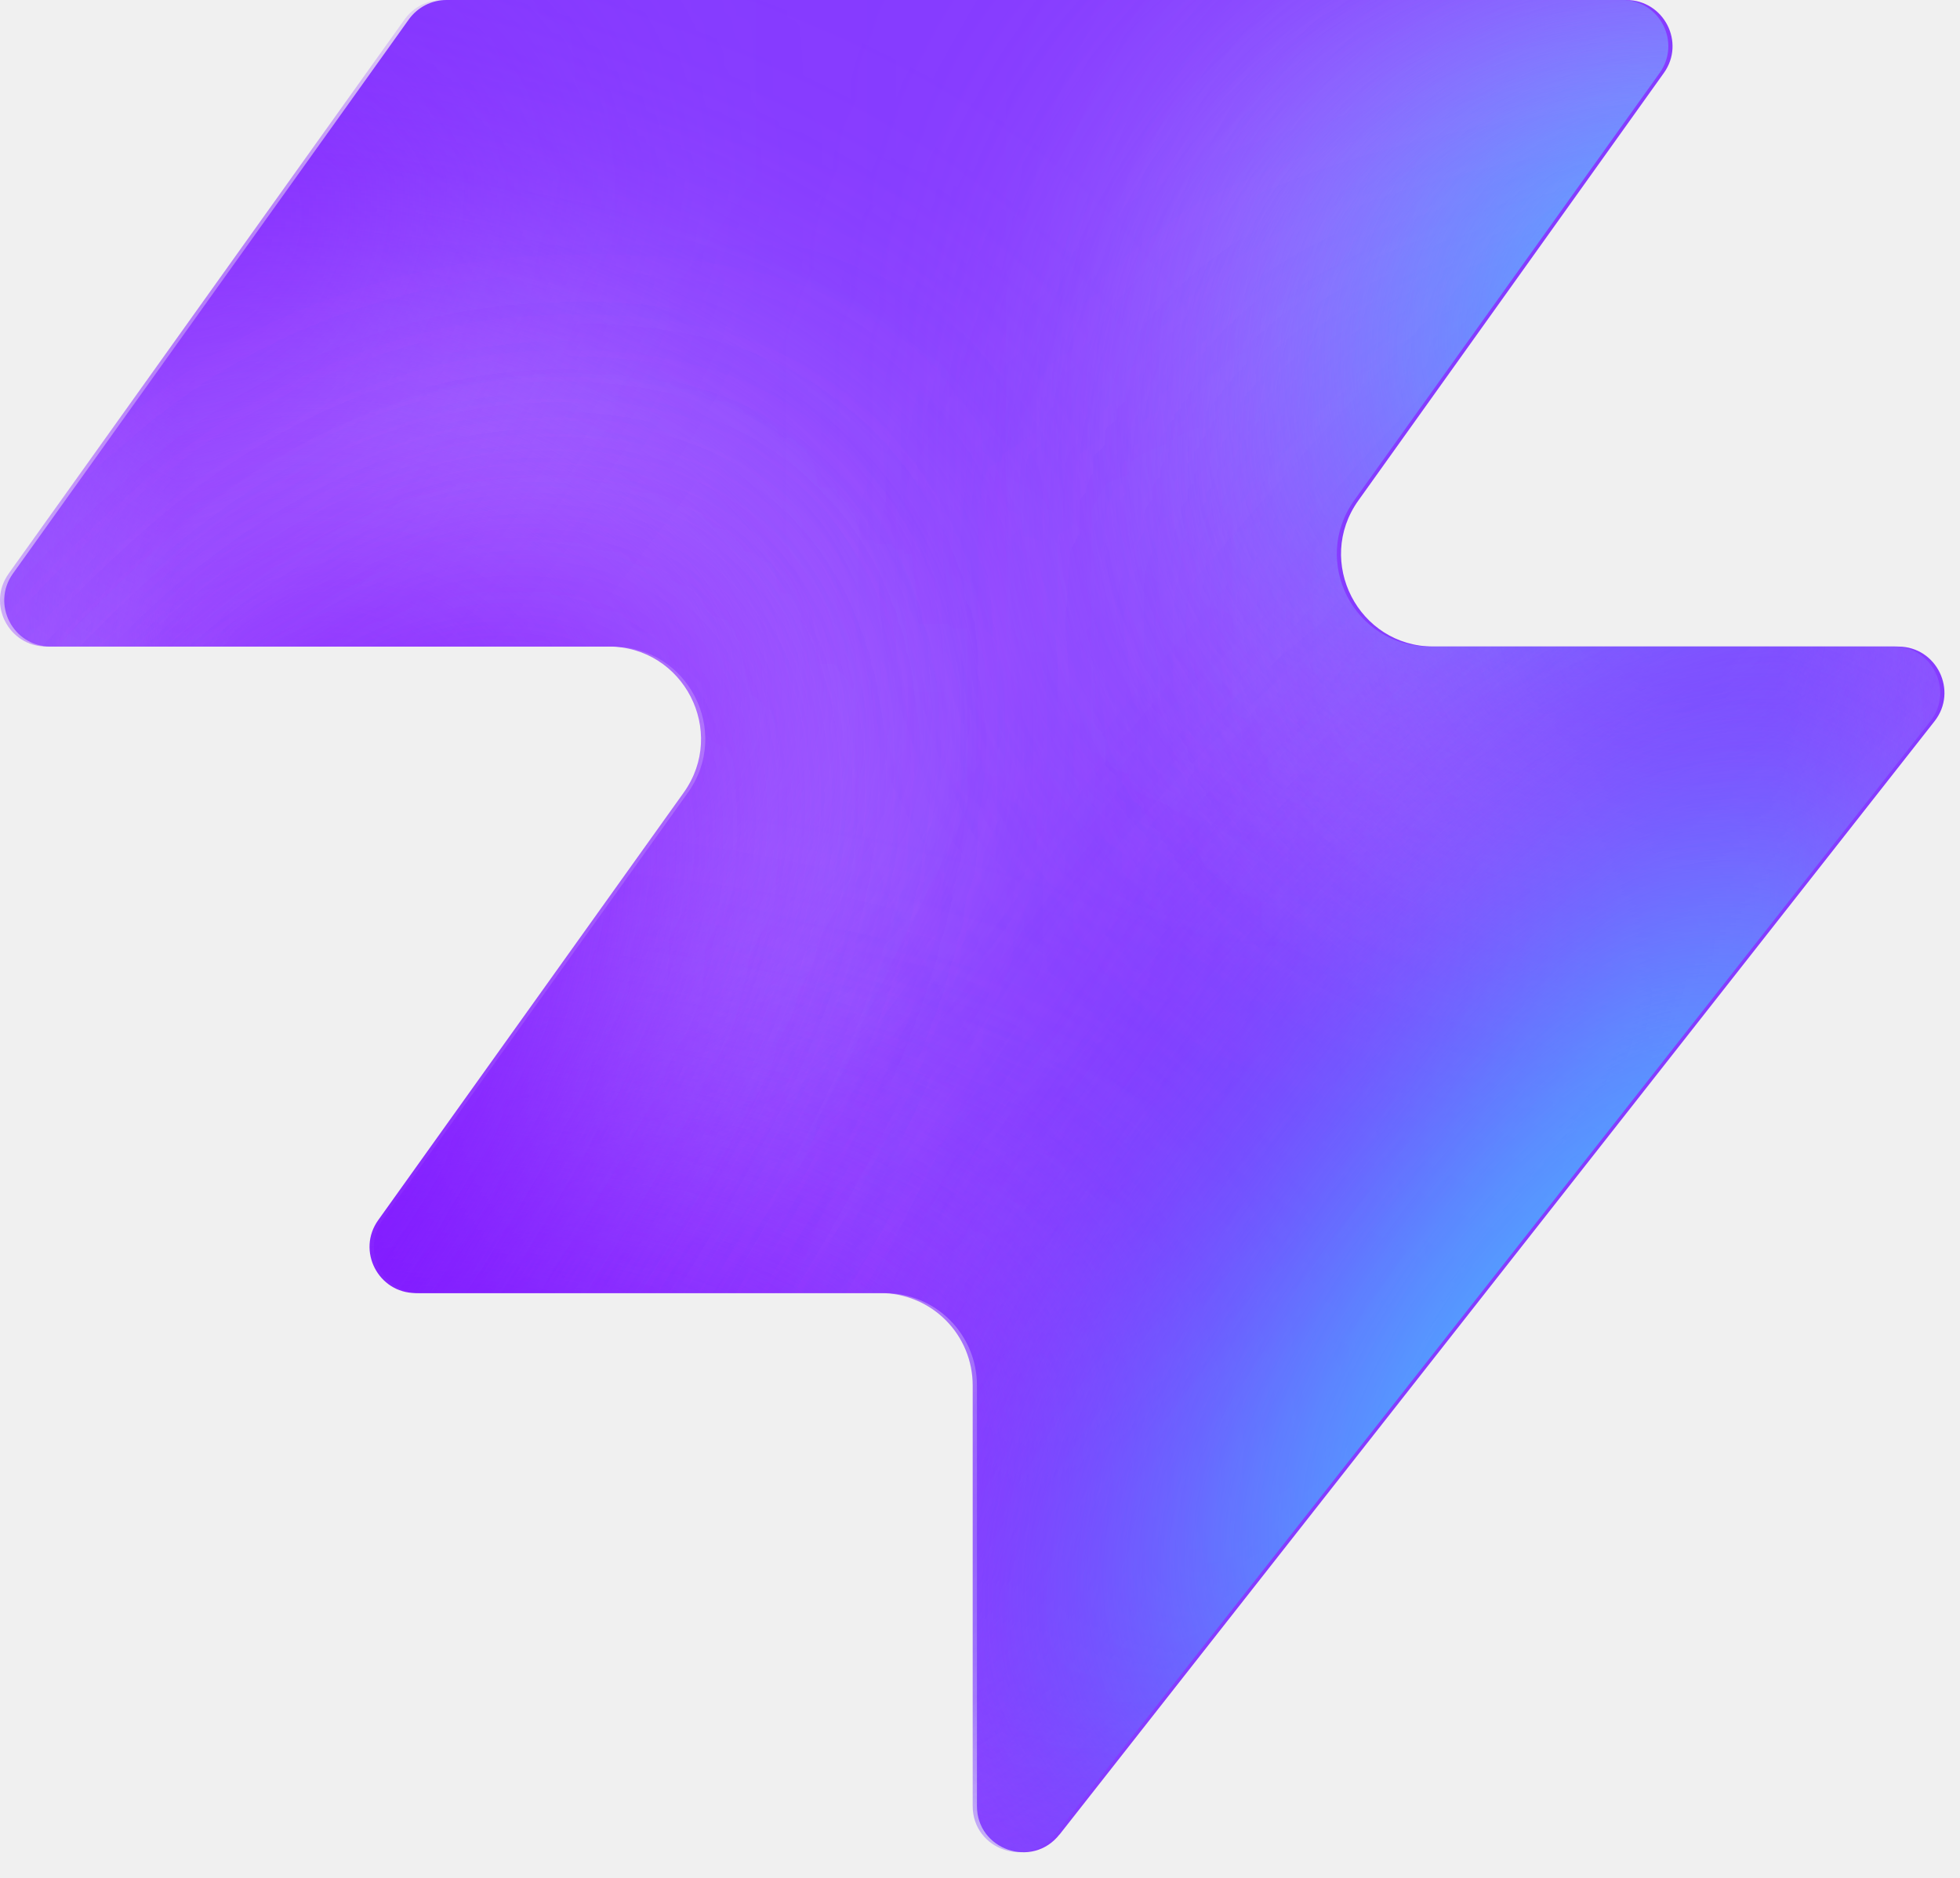
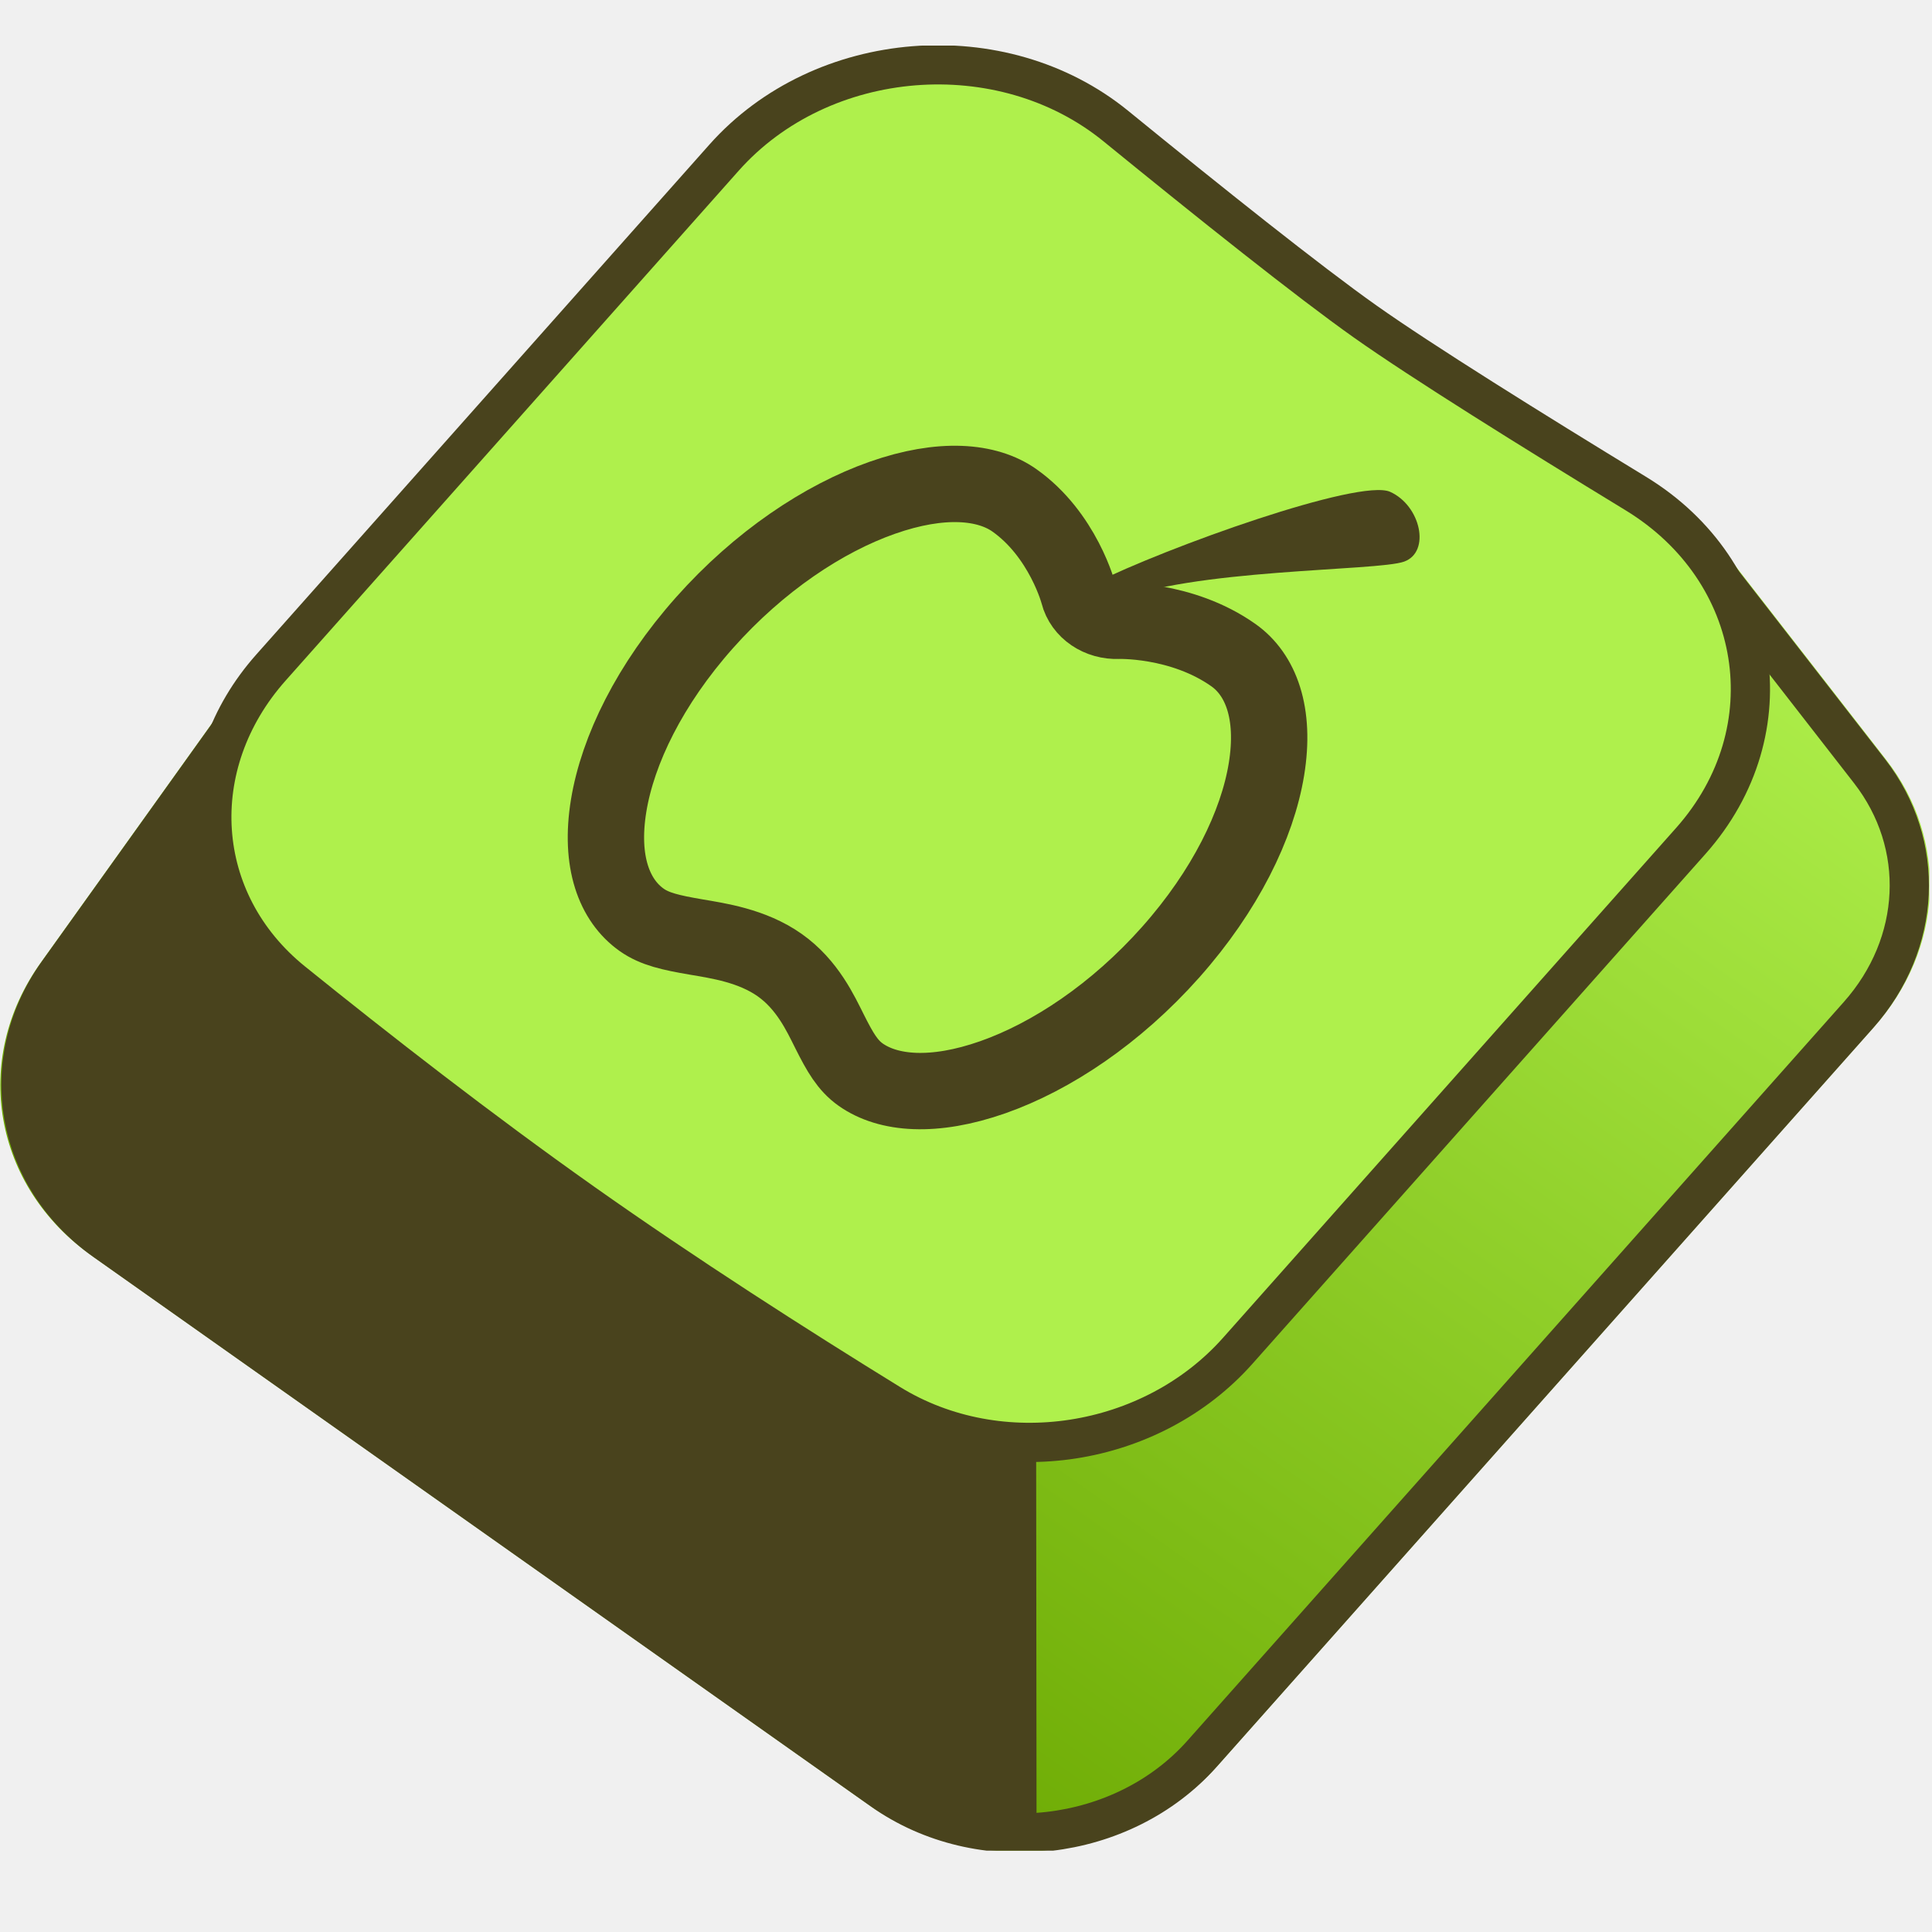
- <svg xmlns="http://www.w3.org/2000/svg" width="48" height="46" fill="none" viewBox="0 0 48 46">
-   <path fill="#863bff" d="M25.946 44.938c-.664.845-2.021.375-2.021-.698V33.937a2.26 2.26 0 0 0-2.262-2.262H10.287c-.92 0-1.456-1.04-.92-1.788l7.48-10.471c1.07-1.497 0-3.578-1.842-3.578H1.237c-.92 0-1.456-1.04-.92-1.788L10.013.474c.214-.297.556-.474.92-.474h28.894c.92 0 1.456 1.04.92 1.788l-7.48 10.471c-1.07 1.498 0 3.579 1.842 3.579h11.377c.943 0 1.473 1.088.89 1.83L25.947 44.94z" style="fill:#863bff;fill:color(display-p3 .525 .23 1);fill-opacity:1" />
-   <mask id="a" width="48" height="46" x="0" y="0" maskUnits="userSpaceOnUse" style="mask-type:alpha">
-     <path fill="#000" d="M25.842 44.938c-.664.844-2.021.375-2.021-.698V33.937a2.26 2.26 0 0 0-2.262-2.262H10.183c-.92 0-1.456-1.04-.92-1.788l7.48-10.471c1.07-1.498 0-3.579-1.842-3.579H1.133c-.92 0-1.456-1.04-.92-1.787L9.91.473c.214-.297.556-.474.92-.474h28.894c.92 0 1.456 1.04.92 1.788l-7.48 10.471c-1.07 1.498 0 3.578 1.842 3.578h11.377c.943 0 1.473 1.088.89 1.832L25.843 44.94z" style="fill:#000;fill-opacity:1" />
-   </mask>
-   <g mask="url(#a)">
-     <g filter="url(#b)">
-       <ellipse cx="5.508" cy="14.704" fill="#ede6ff" rx="5.508" ry="14.704" style="fill:#ede6ff;fill:color(display-p3 .927 .903 1);fill-opacity:1" transform="matrix(.00324 1 1 -.00324 -4.47 31.516)" />
-     </g>
-     <g filter="url(#c)">
-       <ellipse cx="10.399" cy="29.851" fill="#ede6ff" rx="10.399" ry="29.851" style="fill:#ede6ff;fill:color(display-p3 .927 .903 1);fill-opacity:1" transform="matrix(.00324 1 1 -.00324 -39.328 7.883)" />
-     </g>
-     <g filter="url(#d)">
-       <ellipse cx="5.508" cy="30.487" fill="#7e14ff" rx="5.508" ry="30.487" style="fill:#7e14ff;fill:color(display-p3 .492 .077 1);fill-opacity:1" transform="rotate(89.814 -25.913 -14.639)scale(1 -1)" />
-     </g>
-     <g filter="url(#e)">
-       <ellipse cx="5.508" cy="30.599" fill="#7e14ff" rx="5.508" ry="30.599" style="fill:#7e14ff;fill:color(display-p3 .492 .077 1);fill-opacity:1" transform="rotate(89.814 -32.644 -3.334)scale(1 -1)" />
-     </g>
-     <g filter="url(#f)">
-       <ellipse cx="5.508" cy="30.599" fill="#7e14ff" rx="5.508" ry="30.599" style="fill:#7e14ff;fill:color(display-p3 .492 .077 1);fill-opacity:1" transform="matrix(.00324 1 1 -.00324 -34.34 30.47)" />
-     </g>
-     <g filter="url(#g)">
-       <ellipse cx="14.072" cy="22.078" fill="#ede6ff" rx="14.072" ry="22.078" style="fill:#ede6ff;fill:color(display-p3 .927 .903 1);fill-opacity:1" transform="rotate(93.35 24.506 48.493)scale(-1 1)" />
-     </g>
-     <g filter="url(#h)">
-       <ellipse cx="3.47" cy="21.501" fill="#7e14ff" rx="3.47" ry="21.501" style="fill:#7e14ff;fill:color(display-p3 .492 .077 1);fill-opacity:1" transform="rotate(89.009 28.708 47.59)scale(-1 1)" />
-     </g>
-     <g filter="url(#i)">
-       <ellipse cx="3.47" cy="21.501" fill="#7e14ff" rx="3.47" ry="21.501" style="fill:#7e14ff;fill:color(display-p3 .492 .077 1);fill-opacity:1" transform="rotate(89.009 28.708 47.59)scale(-1 1)" />
-     </g>
-     <g filter="url(#j)">
-       <ellipse cx=".387" cy="8.972" fill="#7e14ff" rx="4.407" ry="29.108" style="fill:#7e14ff;fill:color(display-p3 .492 .077 1);fill-opacity:1" transform="rotate(39.51 .387 8.972)" />
-     </g>
-     <g filter="url(#k)">
-       <ellipse cx="47.523" cy="-6.092" fill="#7e14ff" rx="4.407" ry="29.108" style="fill:#7e14ff;fill:color(display-p3 .492 .077 1);fill-opacity:1" transform="rotate(37.892 47.523 -6.092)" />
-     </g>
-     <g filter="url(#l)">
-       <ellipse cx="41.412" cy="6.333" fill="#47bfff" rx="5.971" ry="9.665" style="fill:#47bfff;fill:color(display-p3 .28 .748 1);fill-opacity:1" transform="rotate(37.892 41.412 6.333)" />
-     </g>
-     <g filter="url(#m)">
-       <ellipse cx="-1.879" cy="38.332" fill="#7e14ff" rx="4.407" ry="29.108" style="fill:#7e14ff;fill:color(display-p3 .492 .077 1);fill-opacity:1" transform="rotate(37.892 -1.88 38.332)" />
-     </g>
-     <g filter="url(#n)">
-       <ellipse cx="-1.879" cy="38.332" fill="#7e14ff" rx="4.407" ry="29.108" style="fill:#7e14ff;fill:color(display-p3 .492 .077 1);fill-opacity:1" transform="rotate(37.892 -1.88 38.332)" />
-     </g>
-     <g filter="url(#o)">
-       <ellipse cx="35.651" cy="29.907" fill="#7e14ff" rx="4.407" ry="29.108" style="fill:#7e14ff;fill:color(display-p3 .492 .077 1);fill-opacity:1" transform="rotate(37.892 35.651 29.907)" />
-     </g>
-     <g filter="url(#p)">
-       <ellipse cx="38.418" cy="32.4" fill="#47bfff" rx="5.971" ry="15.297" style="fill:#47bfff;fill:color(display-p3 .28 .748 1);fill-opacity:1" transform="rotate(37.892 38.418 32.4)" />
-     </g>
+ <svg xmlns="http://www.w3.org/2000/svg" width="324" height="324" viewBox="0 0 324 324" fill="none">
+   <g clip-path="url(#clip0_304_336)">
+     <path d="M119.652 36.781C132.889 23.807 154.129 20.527 170.869 28.871L275.139 80.843C280.474 83.502 285.052 87.21 288.54 91.695L316.381 127.496C326.795 140.888 325.965 159.056 314.341 172.138L204.265 296.015C189.78 312.315 163.602 315.327 145.794 302.741L15.392 210.582C-1.11 198.919 -4.815 177.736 6.806 161.493L38.602 117.052C39.926 115.201 41.425 113.454 43.081 111.83L119.652 36.781Z" fill="url(#paint0_linear_304_336)" />
+     <path d="M173.754 231.072L66.72 155.428L57.12 100.592L8.262 165.214L3.107 185.156L13.058 204.575L158.9 306.71L173.832 307.736L173.754 231.072Z" fill="#49431D" />
+     <path d="M273.399 83.568C278.289 86.006 282.486 89.404 285.683 93.516L313.524 129.318C323.07 141.593 322.309 158.248 311.653 170.239L201.578 294.115C188.3 309.058 164.304 311.818 147.98 300.282L17.578 208.122C2.451 197.431 -0.945 178.013 9.707 163.124L41.503 118.683C42.716 116.987 44.09 115.385 45.609 113.897L122.18 38.847C134.314 26.955 153.784 23.948 169.129 31.596L273.399 83.568Z" stroke="#49431D" stroke-width="6.581" />
+     <path d="M274.324 82.768C295.65 95.774 299.976 122.54 283.549 141.026L207.564 226.538C193.137 242.774 167.722 246.808 149.216 235.404C133.573 225.765 114.901 213.818 97.698 201.66C80.495 189.501 63.186 176.02 49.089 164.641C32.411 151.179 31.008 128.192 45.434 111.956L121.42 26.443C137.847 7.957 168.054 5.597 187.124 21.141C202.746 33.874 219.472 47.225 228.965 53.935C238.458 60.644 256.855 72.115 274.324 82.768Z" fill="#AFF04C" stroke="#49431D" stroke-width="6.581" />
+     <path d="M180.862 99.546C181.567 102.336 184.379 104.244 187.585 104.108L187.607 104.108C187.651 104.107 187.74 104.105 187.87 104.104C188.13 104.104 188.551 104.107 189.107 104.133C190.222 104.184 191.851 104.319 193.776 104.657C197.661 105.339 202.511 106.804 206.844 109.867C211.43 113.108 213.931 119.58 212.384 129.026C210.861 138.324 205.491 149.367 196.317 159.691C187.143 170.015 176.315 177.2 166.514 180.647C156.555 184.149 148.918 183.457 144.332 180.216C142.154 178.676 140.89 176.495 139.136 173C137.604 169.947 135.414 165.142 130.76 161.852C126.106 158.563 120.36 157.76 116.677 157.127C112.461 156.403 109.791 155.804 107.612 154.265C103.026 151.023 100.525 144.551 102.073 135.104C103.596 125.807 108.966 114.764 118.14 104.44C127.314 94.116 138.142 86.93 147.943 83.483C157.901 79.981 165.538 80.674 170.124 83.915C174.11 86.732 176.834 90.59 178.586 93.955C179.446 95.608 180.033 97.064 180.397 98.087C180.578 98.596 180.702 98.992 180.777 99.244C180.814 99.369 180.839 99.459 180.853 99.508L180.863 99.547L180.862 99.546Z" stroke="#49431D" stroke-width="12.805" stroke-linejoin="round" />
+     <path d="M235.476 94.183C239.963 92.559 238.258 84.785 233.128 82.481C227.997 80.177 195.585 91.795 183.521 97.835C182.133 100.034 180.806 103.737 186.604 100.956C199.538 95.33 230.989 95.807 235.476 94.183Z" fill="#49431D" />
  </g>
  <defs>
-     <filter id="b" width="60.045" height="41.654" x="-19.77" y="16.149" color-interpolation-filters="sRGB" filterUnits="userSpaceOnUse">
-       <feFlood flood-opacity="0" result="BackgroundImageFix" />
-       <feBlend in="SourceGraphic" in2="BackgroundImageFix" result="shape" />
-       <feGaussianBlur result="effect1_foregroundBlur_2002_17158" stdDeviation="7.659" />
-     </filter>
-     <filter id="c" width="90.34" height="51.437" x="-54.613" y="-7.533" color-interpolation-filters="sRGB" filterUnits="userSpaceOnUse">
-       <feFlood flood-opacity="0" result="BackgroundImageFix" />
-       <feBlend in="SourceGraphic" in2="BackgroundImageFix" result="shape" />
-       <feGaussianBlur result="effect1_foregroundBlur_2002_17158" stdDeviation="7.659" />
-     </filter>
-     <filter id="d" width="79.355" height="29.4" x="-49.64" y="2.03" color-interpolation-filters="sRGB" filterUnits="userSpaceOnUse">
-       <feFlood flood-opacity="0" result="BackgroundImageFix" />
-       <feBlend in="SourceGraphic" in2="BackgroundImageFix" result="shape" />
-       <feGaussianBlur result="effect1_foregroundBlur_2002_17158" stdDeviation="4.596" />
-     </filter>
-     <filter id="e" width="79.579" height="29.4" x="-45.045" y="20.029" color-interpolation-filters="sRGB" filterUnits="userSpaceOnUse">
-       <feFlood flood-opacity="0" result="BackgroundImageFix" />
-       <feBlend in="SourceGraphic" in2="BackgroundImageFix" result="shape" />
-       <feGaussianBlur result="effect1_foregroundBlur_2002_17158" stdDeviation="4.596" />
-     </filter>
-     <filter id="f" width="79.579" height="29.4" x="-43.513" y="21.178" color-interpolation-filters="sRGB" filterUnits="userSpaceOnUse">
-       <feFlood flood-opacity="0" result="BackgroundImageFix" />
-       <feBlend in="SourceGraphic" in2="BackgroundImageFix" result="shape" />
-       <feGaussianBlur result="effect1_foregroundBlur_2002_17158" stdDeviation="4.596" />
-     </filter>
-     <filter id="g" width="74.749" height="58.852" x="15.756" y="-17.901" color-interpolation-filters="sRGB" filterUnits="userSpaceOnUse">
-       <feFlood flood-opacity="0" result="BackgroundImageFix" />
-       <feBlend in="SourceGraphic" in2="BackgroundImageFix" result="shape" />
-       <feGaussianBlur result="effect1_foregroundBlur_2002_17158" stdDeviation="7.659" />
-     </filter>
-     <filter id="h" width="61.377" height="25.362" x="23.548" y="2.284" color-interpolation-filters="sRGB" filterUnits="userSpaceOnUse">
-       <feFlood flood-opacity="0" result="BackgroundImageFix" />
-       <feBlend in="SourceGraphic" in2="BackgroundImageFix" result="shape" />
-       <feGaussianBlur result="effect1_foregroundBlur_2002_17158" stdDeviation="4.596" />
-     </filter>
-     <filter id="i" width="61.377" height="25.362" x="23.548" y="2.284" color-interpolation-filters="sRGB" filterUnits="userSpaceOnUse">
-       <feFlood flood-opacity="0" result="BackgroundImageFix" />
-       <feBlend in="SourceGraphic" in2="BackgroundImageFix" result="shape" />
-       <feGaussianBlur result="effect1_foregroundBlur_2002_17158" stdDeviation="4.596" />
-     </filter>
-     <filter id="j" width="56.045" height="63.649" x="-27.636" y="-22.853" color-interpolation-filters="sRGB" filterUnits="userSpaceOnUse">
-       <feFlood flood-opacity="0" result="BackgroundImageFix" />
-       <feBlend in="SourceGraphic" in2="BackgroundImageFix" result="shape" />
-       <feGaussianBlur result="effect1_foregroundBlur_2002_17158" stdDeviation="4.596" />
-     </filter>
-     <filter id="k" width="54.814" height="64.646" x="20.116" y="-38.415" color-interpolation-filters="sRGB" filterUnits="userSpaceOnUse">
-       <feFlood flood-opacity="0" result="BackgroundImageFix" />
-       <feBlend in="SourceGraphic" in2="BackgroundImageFix" result="shape" />
-       <feGaussianBlur result="effect1_foregroundBlur_2002_17158" stdDeviation="4.596" />
-     </filter>
-     <filter id="l" width="33.541" height="35.313" x="24.641" y="-11.323" color-interpolation-filters="sRGB" filterUnits="userSpaceOnUse">
-       <feFlood flood-opacity="0" result="BackgroundImageFix" />
-       <feBlend in="SourceGraphic" in2="BackgroundImageFix" result="shape" />
-       <feGaussianBlur result="effect1_foregroundBlur_2002_17158" stdDeviation="4.596" />
-     </filter>
-     <filter id="m" width="54.814" height="64.646" x="-29.286" y="6.009" color-interpolation-filters="sRGB" filterUnits="userSpaceOnUse">
-       <feFlood flood-opacity="0" result="BackgroundImageFix" />
-       <feBlend in="SourceGraphic" in2="BackgroundImageFix" result="shape" />
-       <feGaussianBlur result="effect1_foregroundBlur_2002_17158" stdDeviation="4.596" />
-     </filter>
-     <filter id="n" width="54.814" height="64.646" x="-29.286" y="6.009" color-interpolation-filters="sRGB" filterUnits="userSpaceOnUse">
-       <feFlood flood-opacity="0" result="BackgroundImageFix" />
-       <feBlend in="SourceGraphic" in2="BackgroundImageFix" result="shape" />
-       <feGaussianBlur result="effect1_foregroundBlur_2002_17158" stdDeviation="4.596" />
-     </filter>
-     <filter id="o" width="54.814" height="64.646" x="8.244" y="-2.416" color-interpolation-filters="sRGB" filterUnits="userSpaceOnUse">
-       <feFlood flood-opacity="0" result="BackgroundImageFix" />
-       <feBlend in="SourceGraphic" in2="BackgroundImageFix" result="shape" />
-       <feGaussianBlur result="effect1_foregroundBlur_2002_17158" stdDeviation="4.596" />
-     </filter>
-     <filter id="p" width="39.409" height="43.623" x="18.713" y="10.588" color-interpolation-filters="sRGB" filterUnits="userSpaceOnUse">
-       <feFlood flood-opacity="0" result="BackgroundImageFix" />
-       <feBlend in="SourceGraphic" in2="BackgroundImageFix" result="shape" />
-       <feGaussianBlur result="effect1_foregroundBlur_2002_17158" stdDeviation="4.596" />
-     </filter>
+     <linearGradient id="paint0_linear_304_336" x1="250.102" y1="61.461" x2="101.636" y2="271.534" gradientUnits="userSpaceOnUse">
+       <stop stop-color="#AFF04C" />
+       <stop offset="1" stop-color="#6DAA03" />
+     </linearGradient>
+     <clipPath id="clip0_304_336">
+       <rect width="323.551" height="302.712" fill="white" transform="translate(0 7.64404)" />
+     </clipPath>
  </defs>
</svg>
